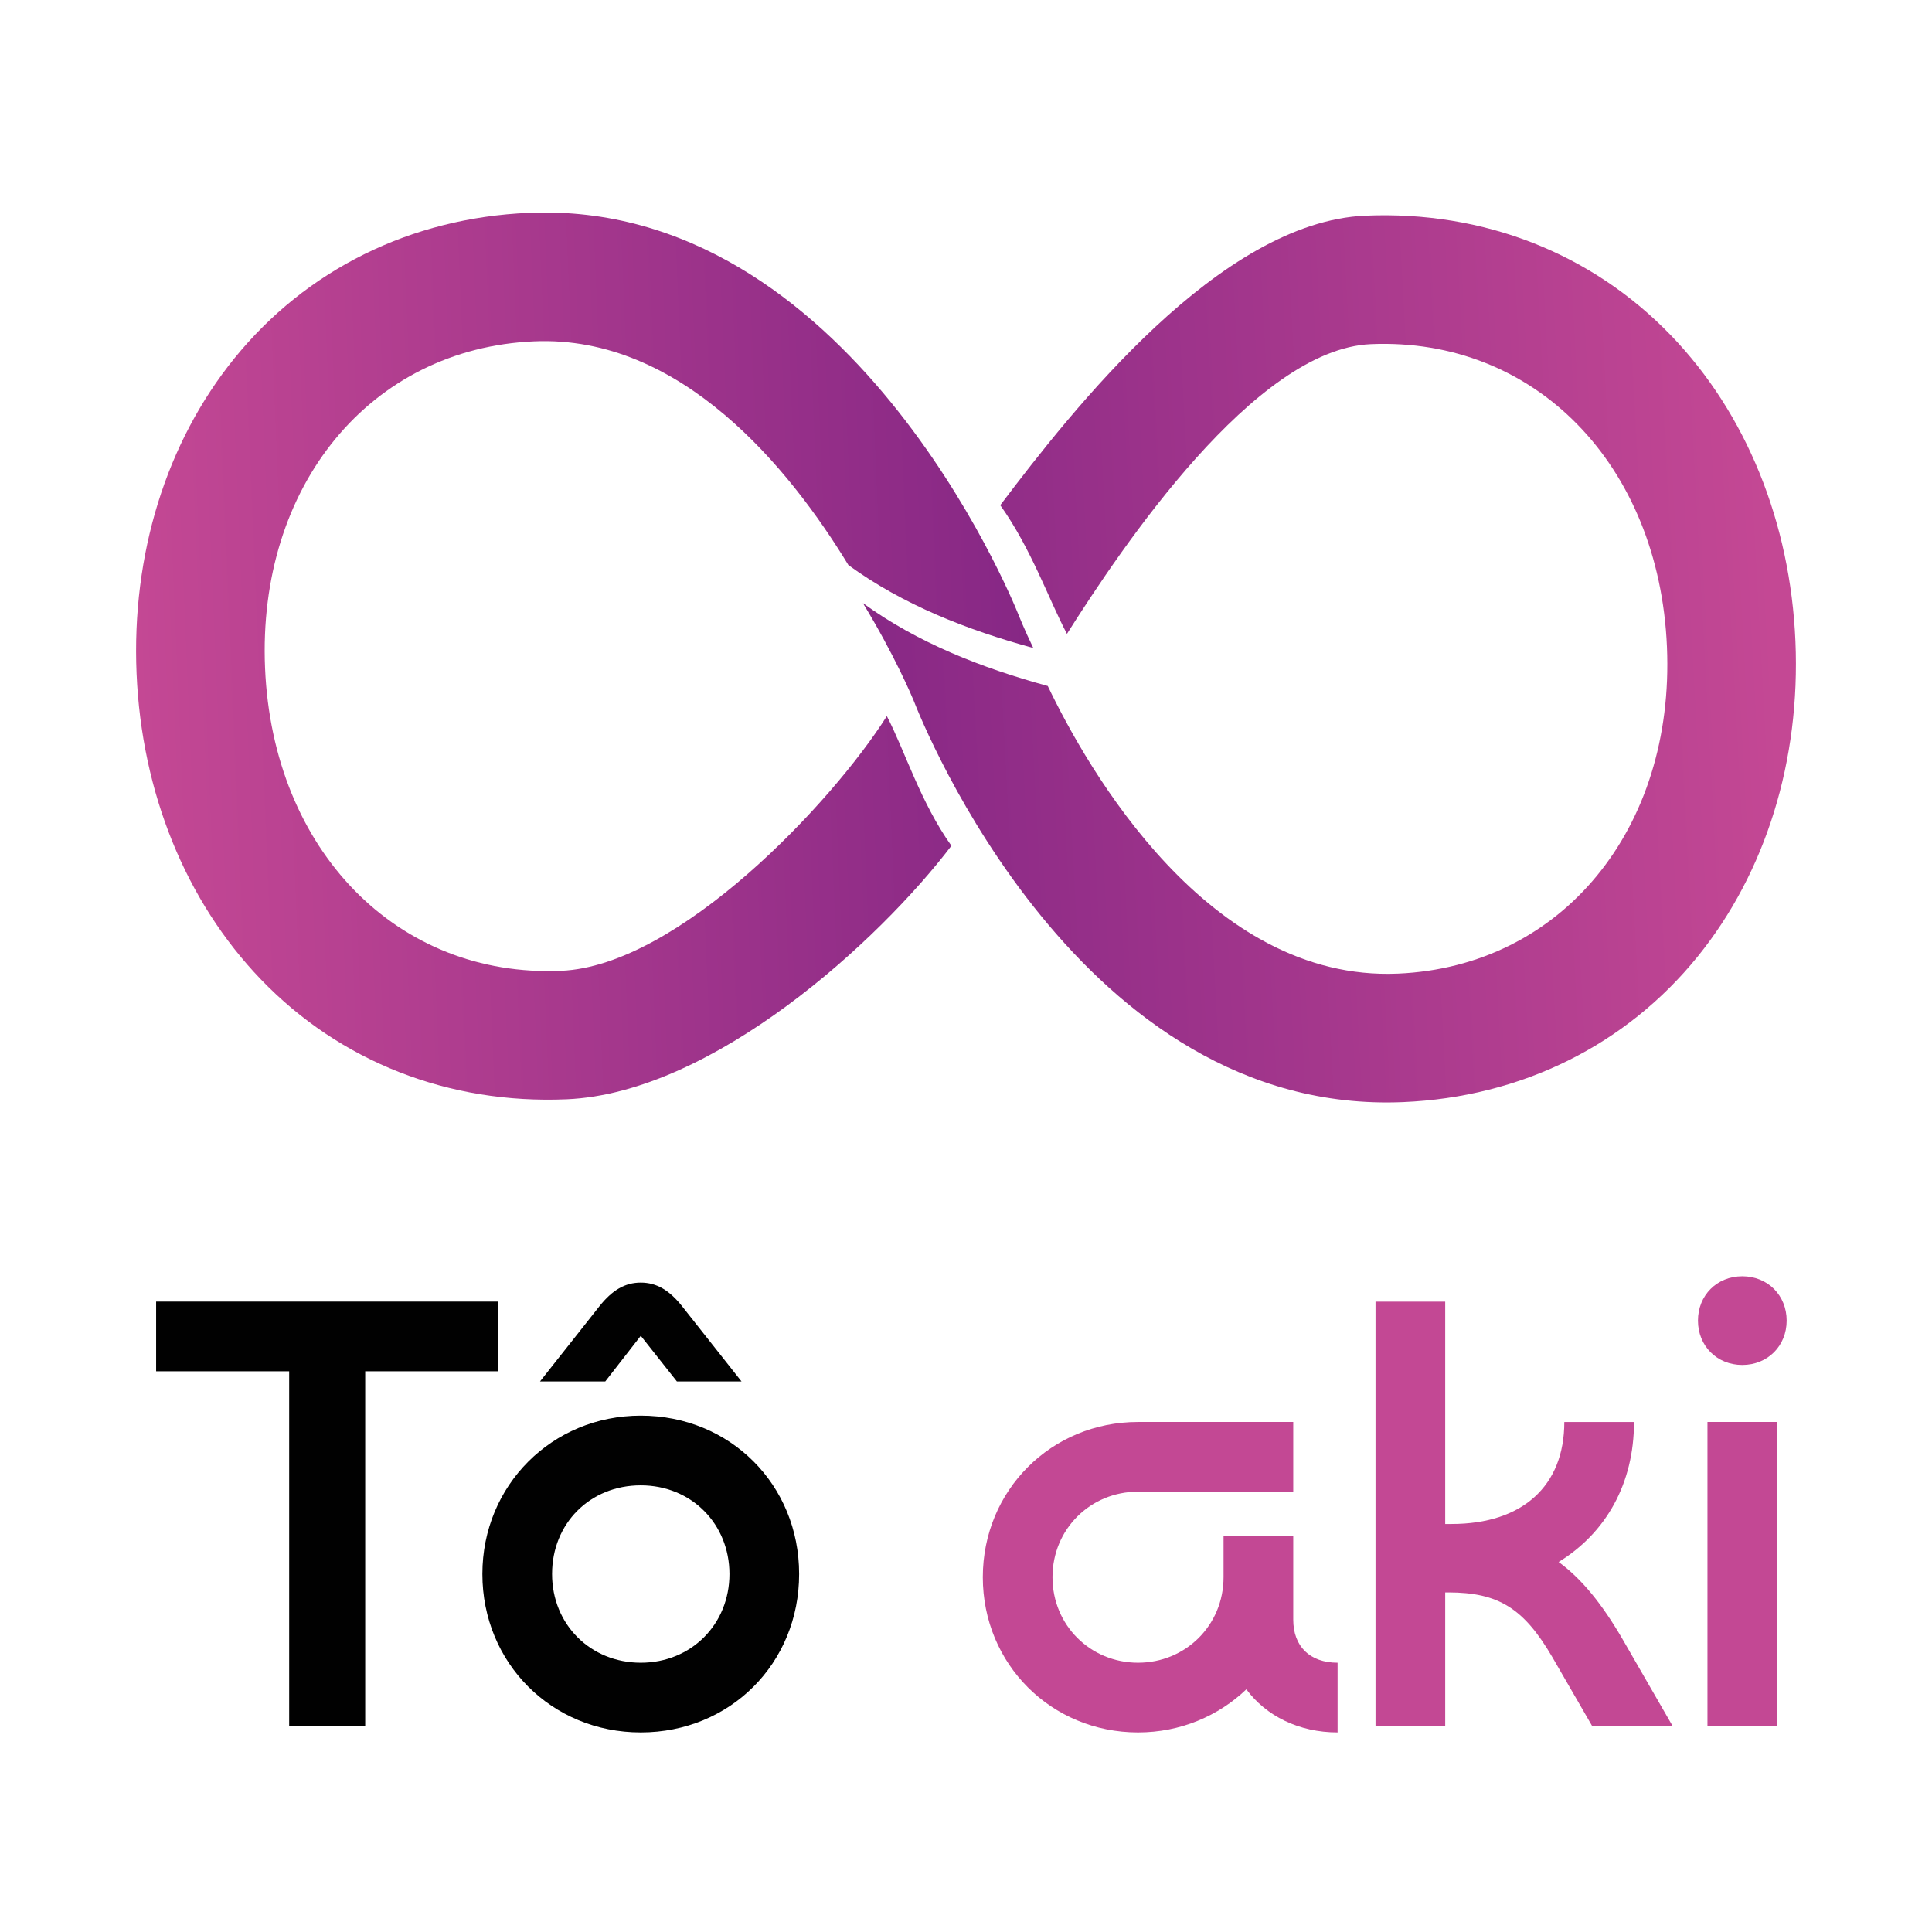
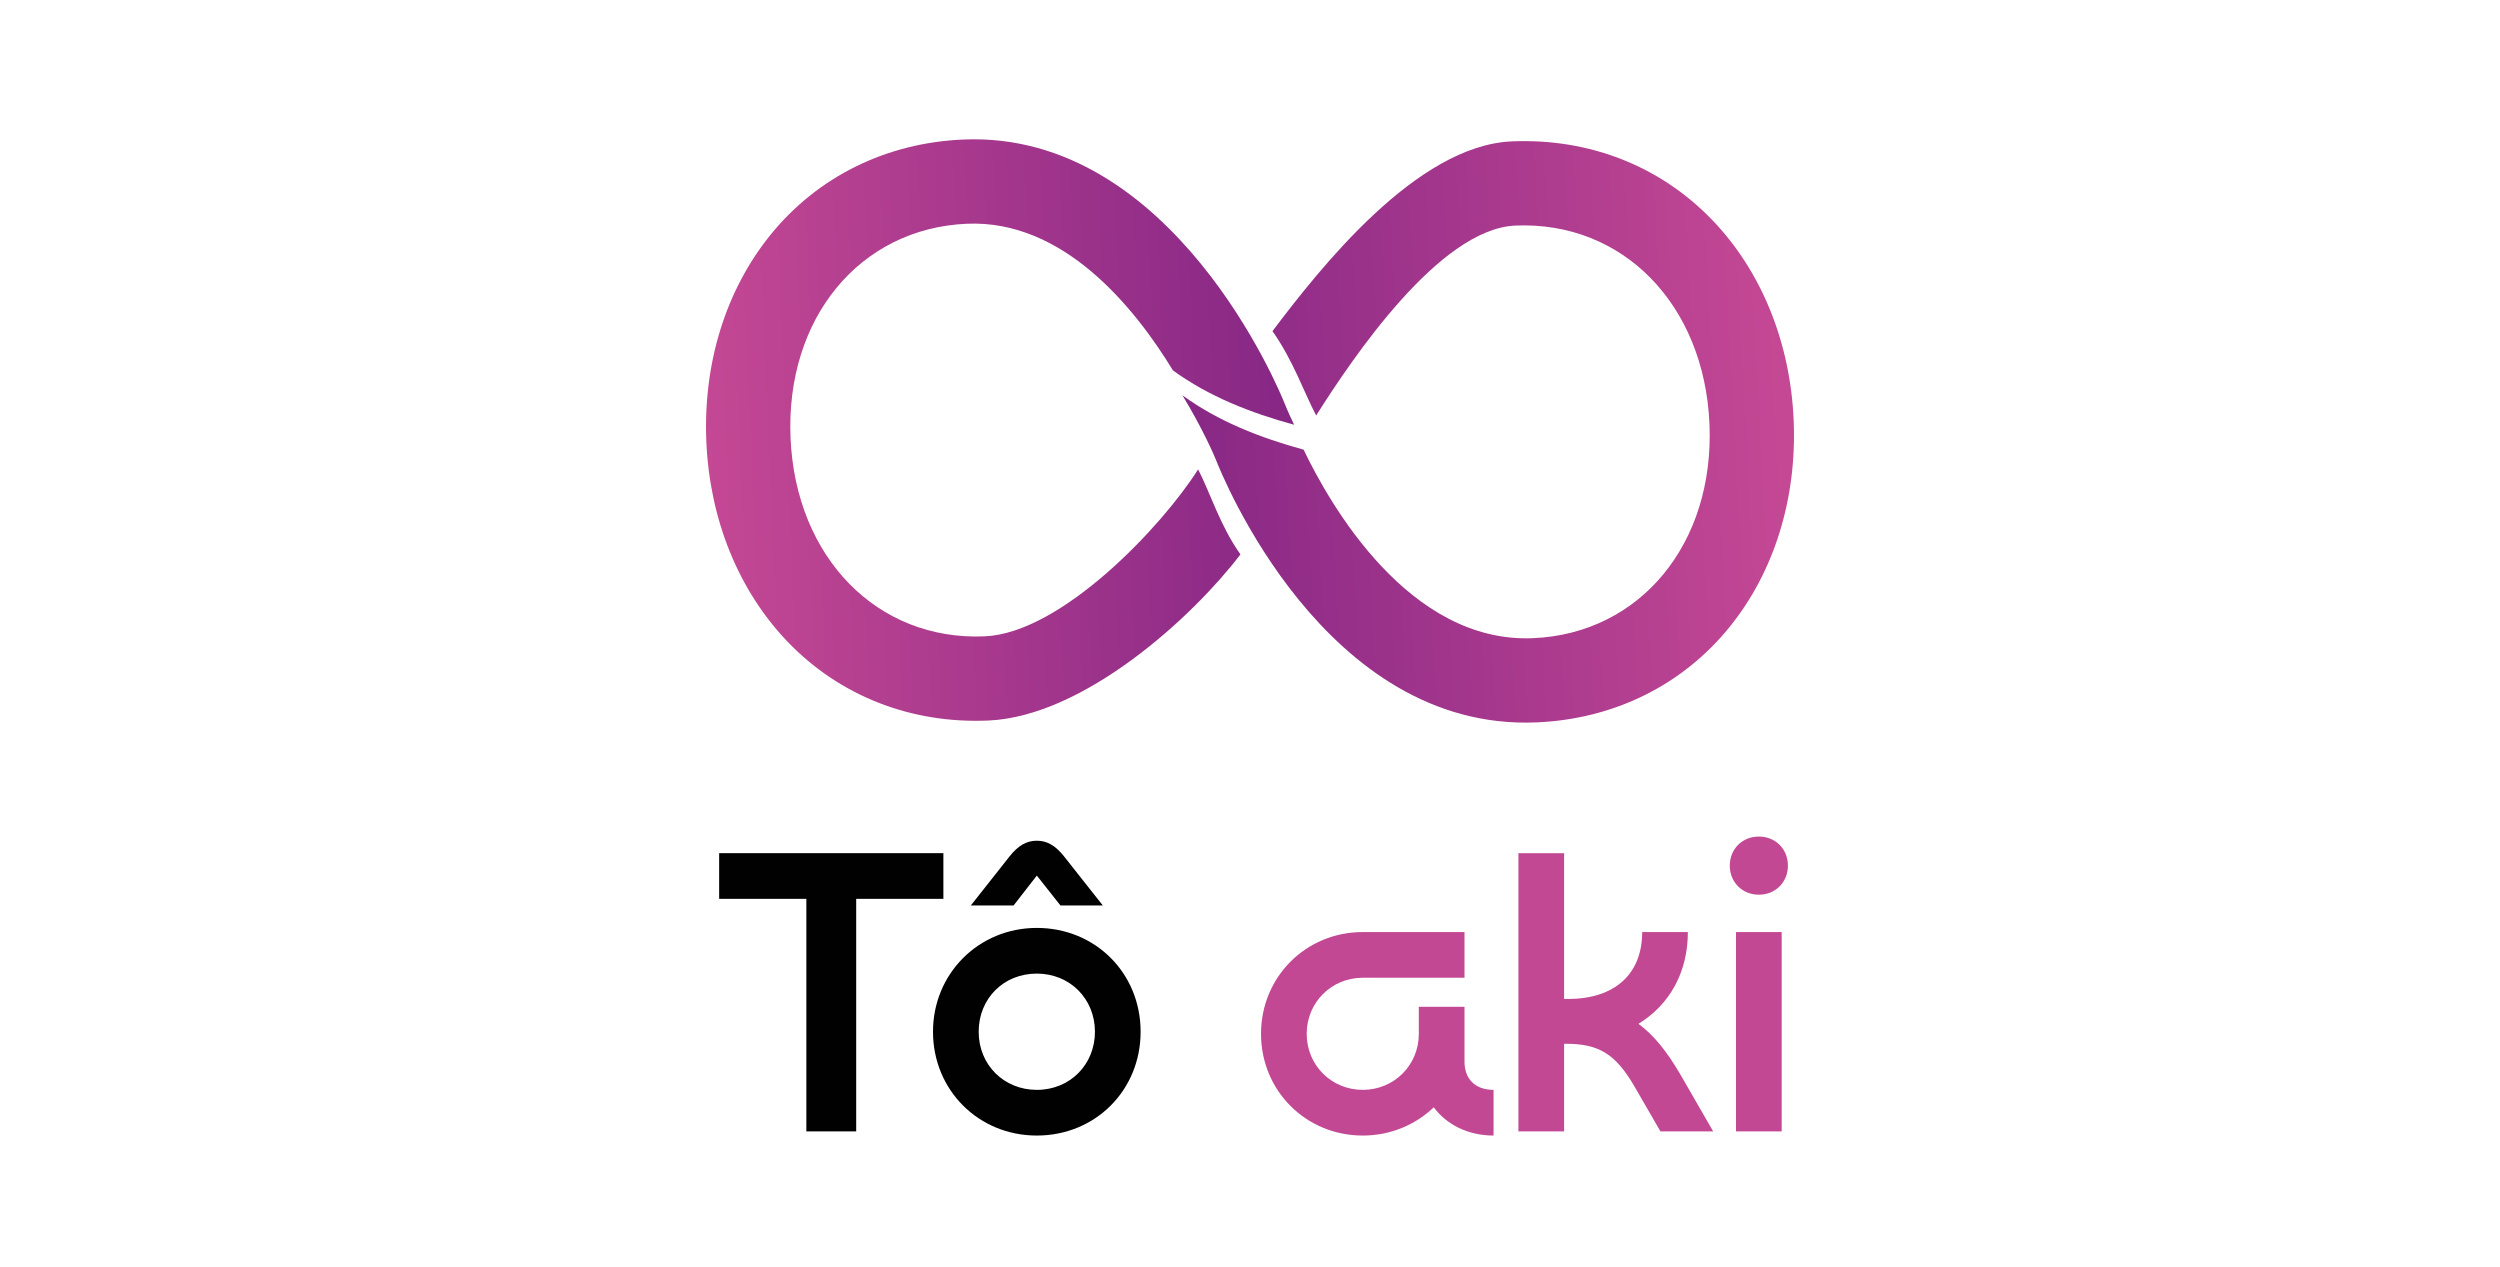
- <svg xmlns="http://www.w3.org/2000/svg" xmlns:xlink="http://www.w3.org/1999/xlink" id="Camada_1" version="1.1" viewBox="0 0 1080 1080">
+ <svg xmlns="http://www.w3.org/2000/svg" xmlns:xlink="http://www.w3.org/1999/xlink" id="Camada_1" version="1.1" viewBox="0 0 1080 1080" width="229" height="116" preserveAspectRatio="xMidYMid meet">
  <defs>
    <style>
      .st0 {
        fill: url(#Gradiente_sem_nome_321);
      }

      .st1 {
        fill: #c34894;
      }

      .st2 {
        fill: #010101;
      }

      .st3 {
        fill: url(#Gradiente_sem_nome_32);
      }
    </style>
    <linearGradient id="Gradiente_sem_nome_32" data-name="Gradiente sem nome 32" x1="94.07" y1="359.44" x2="595.49" y2="359.44" gradientTransform="translate(-33 21.48) rotate(-2.45)" gradientUnits="userSpaceOnUse">
      <stop offset="0" stop-color="#c44894" />
      <stop offset="1" stop-color="#862785" />
    </linearGradient>
    <linearGradient id="Gradiente_sem_nome_321" data-name="Gradiente sem nome 32" x1="1009.58" y1="378.54" x2="490.24" y2="384.42" xlink:href="#Gradiente_sem_nome_32" />
  </defs>
  <path class="st3" d="M569.51,344.06l-.2-.51c-3.8-9.49-95.09-232.2-273.76-224.56-65.93,2.82-124.37,31.72-164.56,81.37-38.08,47.04-57.49,109.62-54.64,176.22,2.85,66.6,27.53,127.29,69.49,170.91,44.29,46.03,104.98,69.83,170.91,67.01,81.96-3.51,174.78-88.68,215.1-141.7-17.33-24.32-26.01-53.13-36.1-72.49-30.5,48.27-116.26,139.56-182.07,142.38-91.54,3.92-161.15-67.23-165.51-169.18-4.36-101.95,58.92-178.78,150.46-182.7,82.18-3.52,142.72,71,175.65,125.09,30.76,22.32,66.35,36.22,103.33,46.34-5.23-10.92-7.97-17.84-8.1-18.18Z" />
  <path class="st0" d="M934.16,187.58c-44.29-46.03-104.98-69.83-170.91-67.01-81.29,3.48-163.44,108.06-204.1,161.84,17.36,24.33,27.19,52.88,37.28,71.92,30.91-48.86,105.03-159.17,169.9-161.95,91.54-3.92,161.15,67.23,165.51,169.18,4.36,101.95-58.91,178.78-150.46,182.7-105.94,4.53-173.43-114.37-195.67-160.78-36.98-10.12-72.58-24.02-103.33-46.34,17.68,29.04,27.42,52.21,28.26,54.24,5.37,13.86,93.13,232.42,273.82,224.69,65.93-2.82,124.37-31.72,164.56-81.37,38.08-47.04,57.49-109.62,54.64-176.22-2.85-66.6-27.53-127.29-69.49-170.91Z" />
  <g>
    <path class="st2" d="M278.52,766.56h-74.37v198.32h-42.5v-198.32h-74.37v-38.96h191.23v38.96Z" />
    <path class="st2" d="M358.19,791.35c49.93,0,88.53,38.6,88.53,88.54s-38.6,88.54-88.53,88.54-88.54-38.96-88.54-88.54,38.96-88.54,88.54-88.54ZM358.19,746.73l-19.83,25.5h-36.48l33.29-42.14c7.08-8.85,14.17-13.11,23.02-13.11s15.93,4.25,23.02,13.11l33.29,42.14h-36.12l-20.18-25.5ZM358.19,929.47c28.33,0,49.58-21.6,49.58-49.58s-21.25-49.58-49.58-49.58-49.58,21.25-49.58,49.58,21.6,49.58,49.58,49.58Z" />
    <path class="st1" d="M683.97,858.64h38.96v46.75c0,14.87,9.21,24.08,24.79,24.08v38.96c-21.6,0-40.02-9.21-51-24.09-15.58,14.88-36.83,24.09-60.56,24.09-48.52,0-86.76-38.25-86.76-86.77s38.25-86.77,86.76-86.77h86.77v38.96h-86.77c-26.56,0-47.81,20.9-47.81,47.81s21.25,47.81,47.81,47.81,47.81-20.9,47.81-47.81v-23.02Z" />
    <path class="st1" d="M913.42,794.89c0,34.35-15.58,61.98-42.14,78.27,13.11,9.56,24.44,23.73,35.77,43.21l27.97,48.52h-44.98l-22.31-38.6c-15.94-27.27-30.1-36.12-58.08-36.12h-1.77v74.72h-38.96v-237.27h38.96v124.3h3.54c39.66,0,63.04-21.25,63.04-57.02h38.95Z" />
    <path class="st1" d="M998.75,738.23c0,14.16-10.62,24.79-24.79,24.79s-24.79-10.62-24.79-24.79,10.62-24.79,24.79-24.79,24.79,10.62,24.79,24.79ZM954.48,794.89h38.95v169.99h-38.95v-169.99Z" />
  </g>
</svg>
